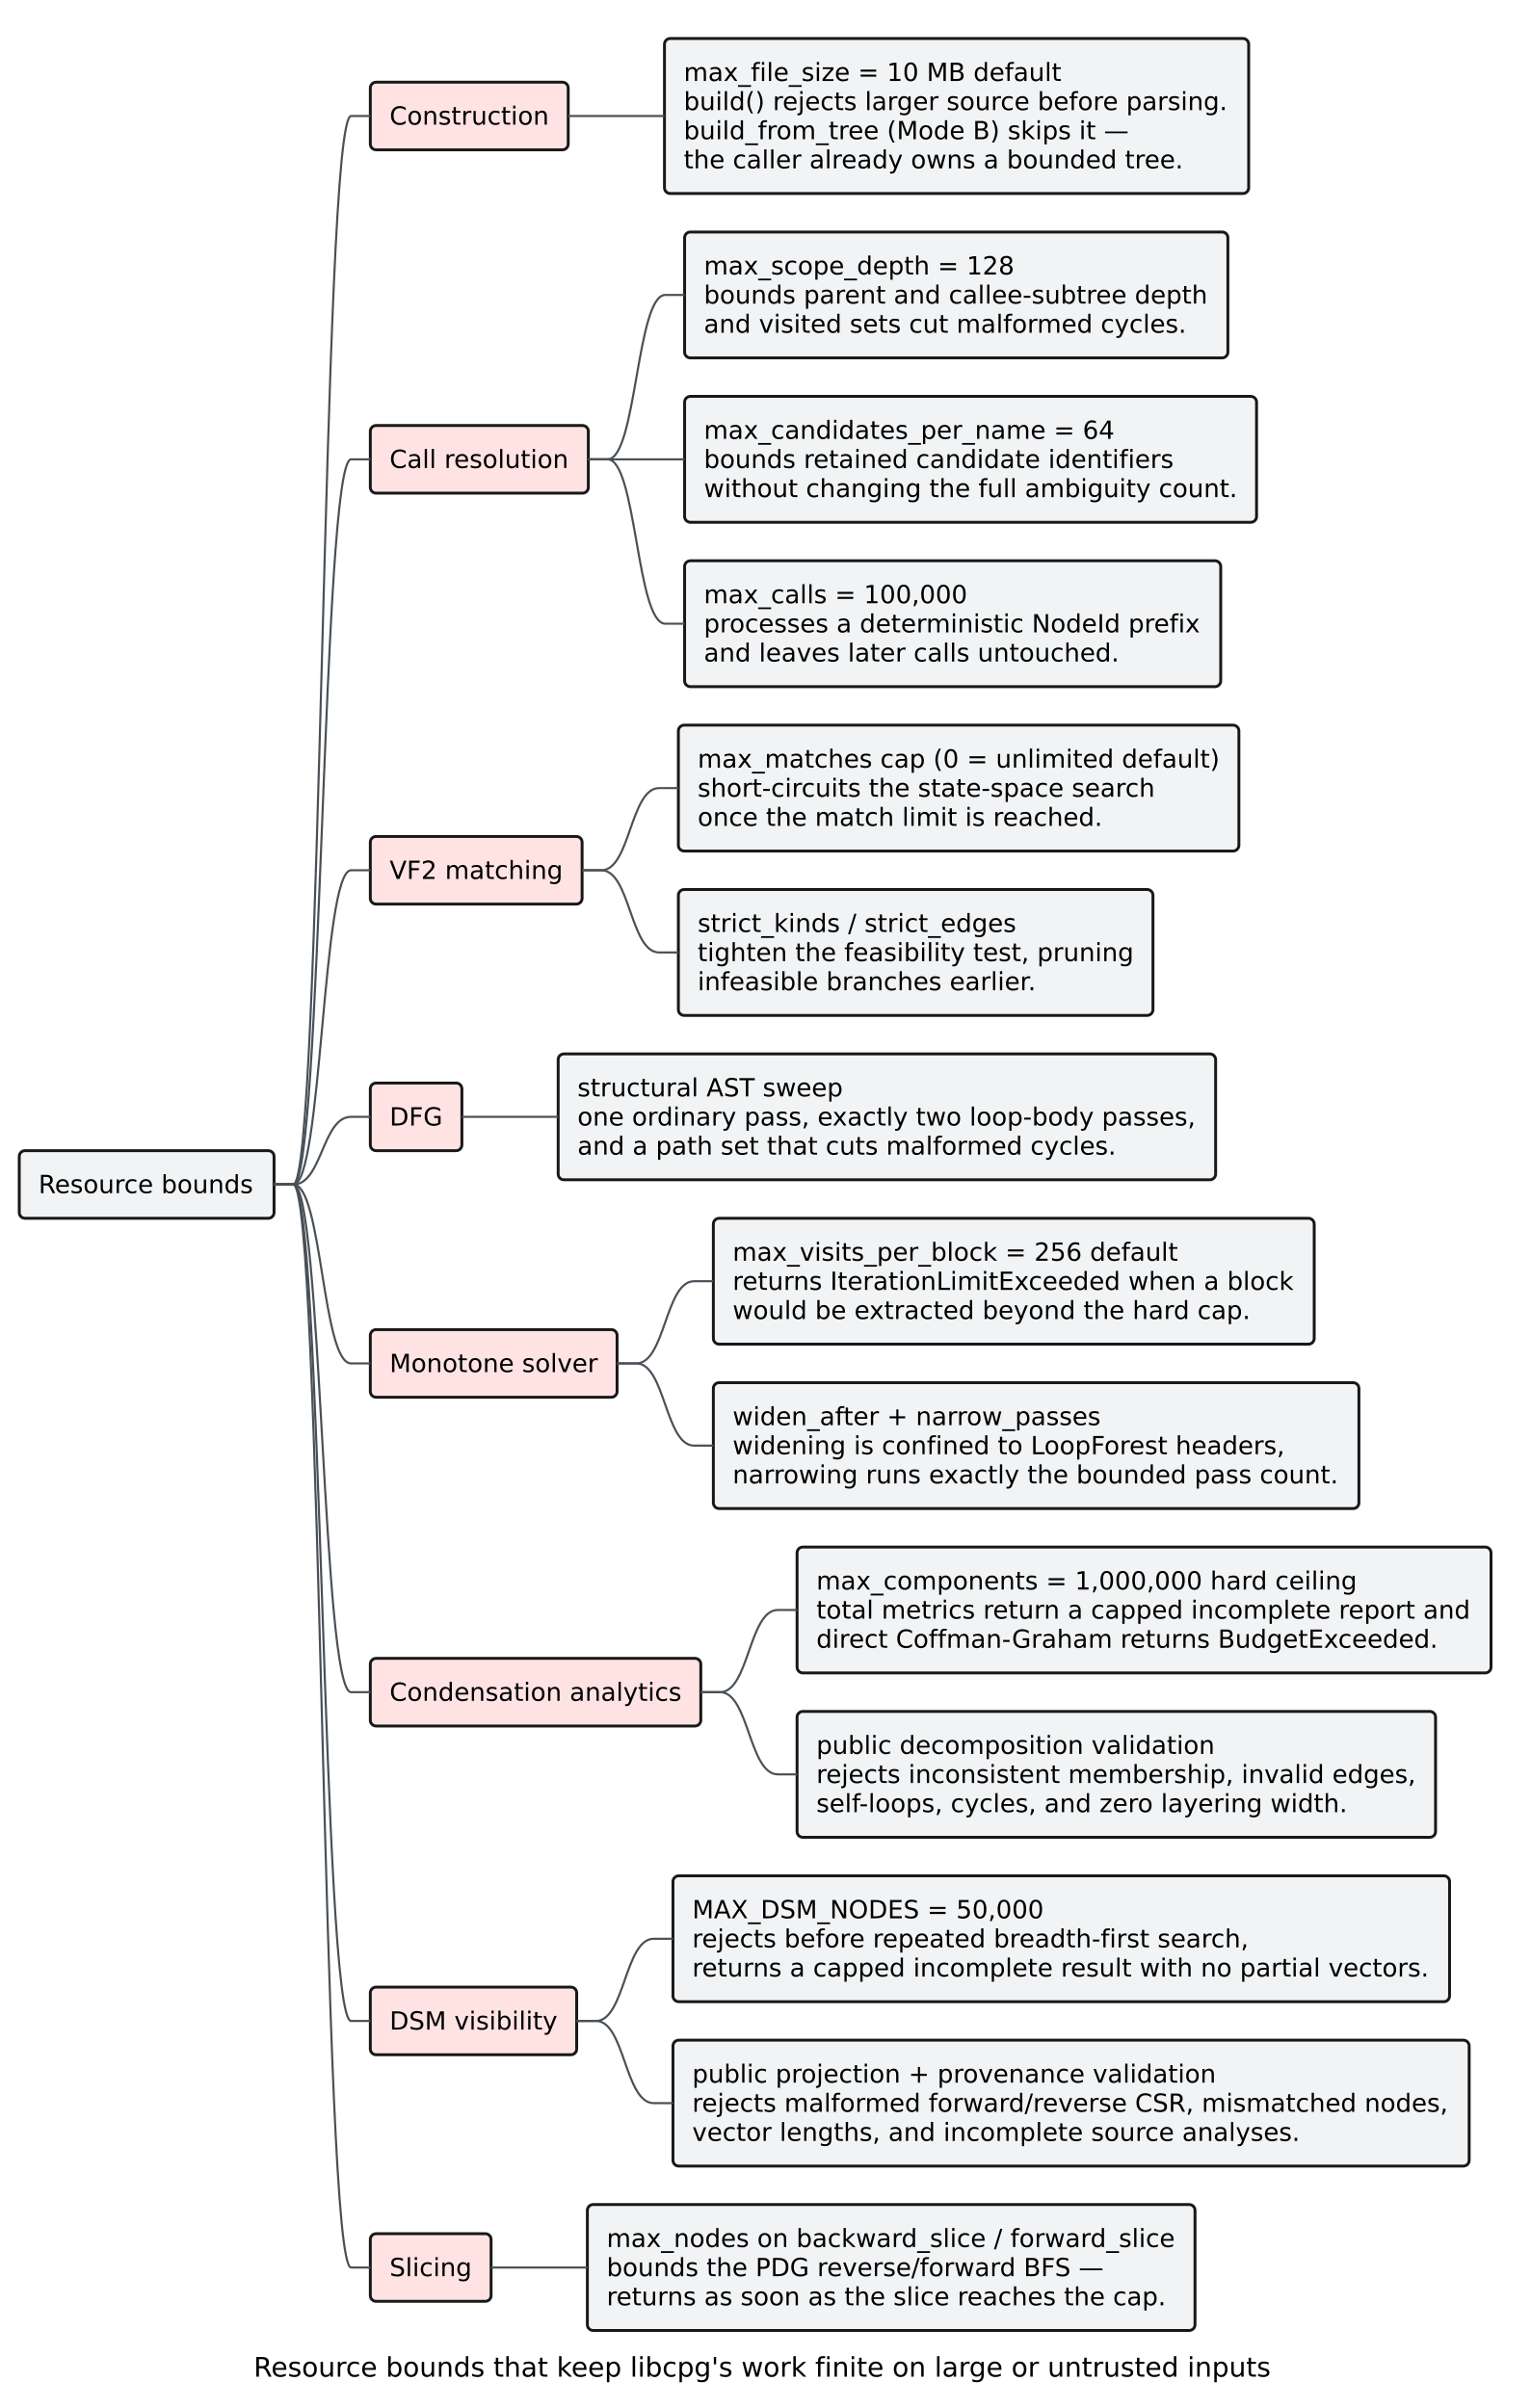
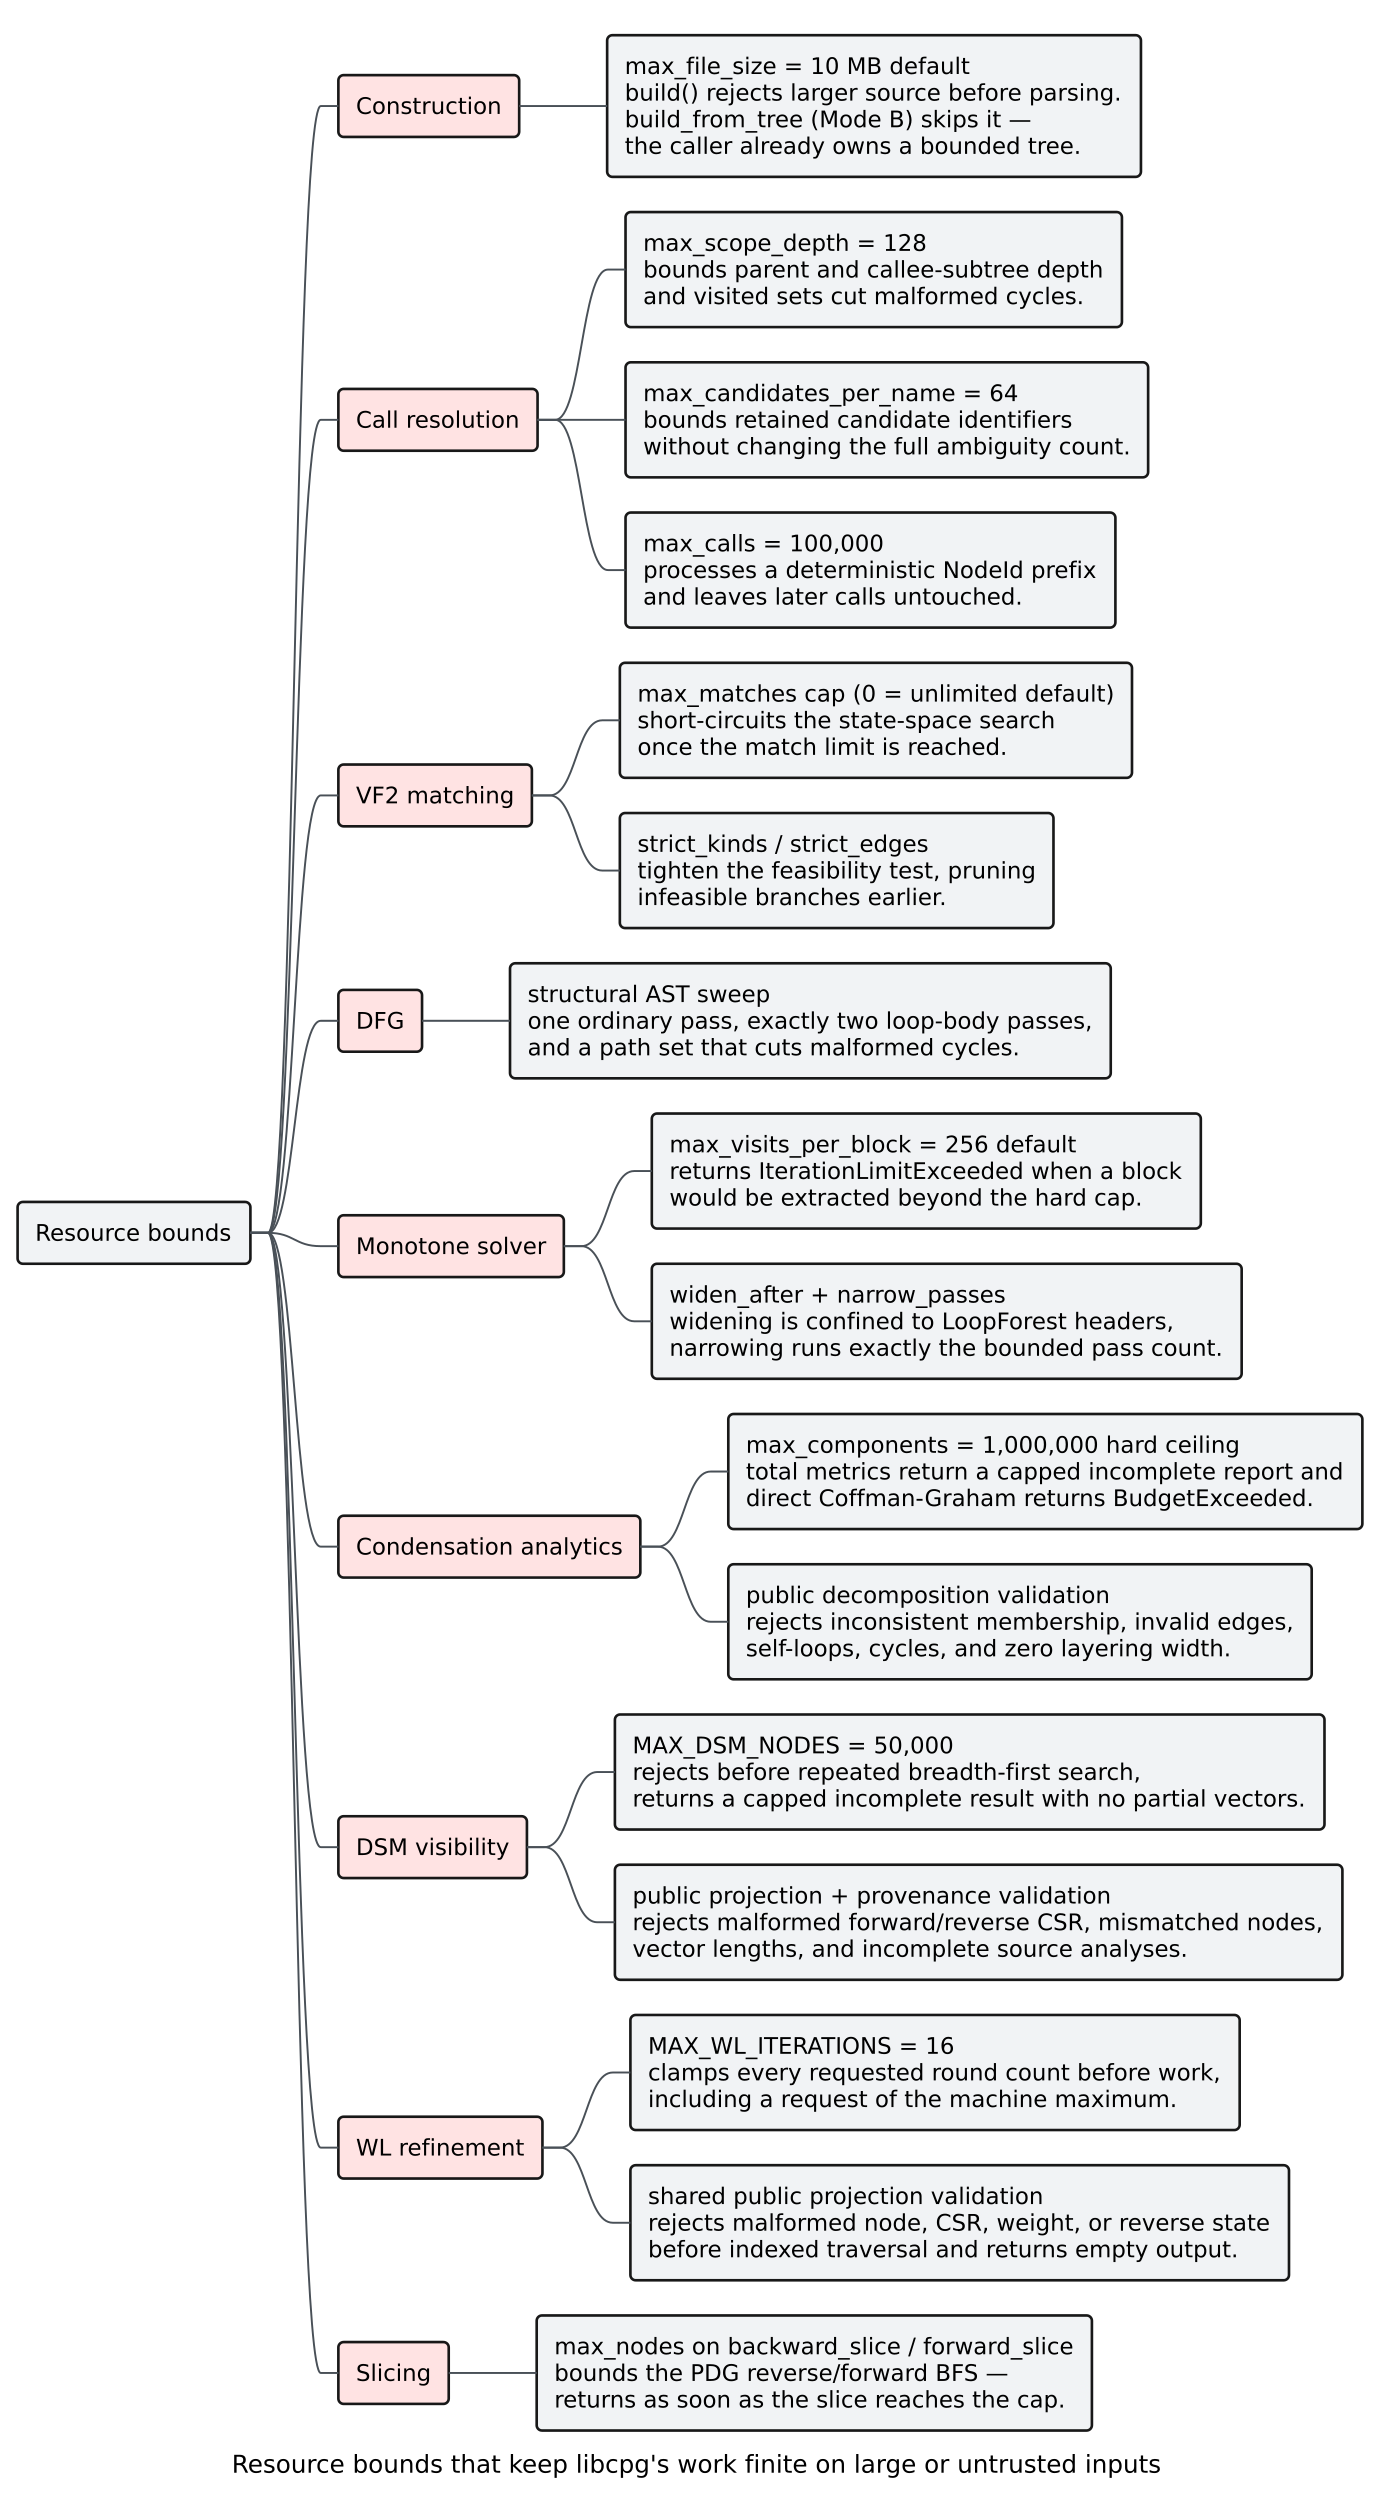
- <svg xmlns="http://www.w3.org/2000/svg" contentStyleType="text/css" data-diagram-type="MINDMAP" height="1251px" preserveAspectRatio="none" style="width:795px;height:1251px;background:#FFFFFF;" version="1.1" viewBox="0 0 795 1251" width="795px" zoomAndPan="magnify">
+ <svg xmlns="http://www.w3.org/2000/svg" contentStyleType="text/css" data-diagram-type="MINDMAP" height="1421px" preserveAspectRatio="none" style="width:795px;height:1421px;background:#FFFFFF;" version="1.1" viewBox="0 0 795 1421" width="795px" zoomAndPan="magnify">
  <defs />
  <g>
-     <rect fill="#F1F3F5" height="35.133" rx="3" ry="3" style="stroke:#181818;stroke-width:1.5;" width="132.328" x="10" y="597.789" />
-     <text fill="#000000" font-family="'DejaVu Sans'" font-size="13" lengthAdjust="spacing" textLength="112.328" x="20" y="619.856">Resource bounds</text>
+     <rect fill="#F1F3F5" height="35.133" rx="3" ry="3" style="stroke:#181818;stroke-width:1.5;" width="132.328" x="10" y="683.188" />
+     <text fill="#000000" font-family="'DejaVu Sans'" font-size="13" lengthAdjust="spacing" textLength="112.328" x="20" y="705.254">Resource bounds</text>
    <rect fill="#FFE3E3" height="35.133" rx="3" ry="3" style="stroke:#181818;stroke-width:1.5;" width="102.773" x="192.328" y="42.699" />
    <text fill="#000000" font-family="'DejaVu Sans'" font-size="13" lengthAdjust="spacing" textLength="82.773" x="202.328" y="64.766">Construction</text>
    <rect fill="#F1F3F5" height="80.531" rx="3" ry="3" style="stroke:#181818;stroke-width:1.5;" width="303.41" x="345.102" y="20" />
    <text fill="#000000" font-family="'DejaVu Sans'" font-size="13" lengthAdjust="spacing" textLength="196.168" x="355.102" y="42.067">max_file_size = 10 MB default</text>
    <text fill="#000000" font-family="'DejaVu Sans'" font-size="13" lengthAdjust="spacing" textLength="283.41" x="355.102" y="57.2">build() rejects larger source before parsing.</text>
    <text fill="#000000" font-family="'DejaVu Sans'" font-size="13" lengthAdjust="spacing" textLength="231.734" x="355.102" y="72.332">build_from_tree (Mode B) skips it —</text>
    <text fill="#000000" font-family="'DejaVu Sans'" font-size="13" lengthAdjust="spacing" textLength="259.962" x="355.102" y="87.465">the caller already owns a bounded tree.</text>
    <path d="M295.102,60.266 L305.102,60.266 C320.102,60.266 320.102,60.266 335.102,60.266 L345.102,60.266" fill="none" style="stroke:#495057;stroke-width:1.1;" />
-     <path d="M142.328,615.356 L152.328,615.356 C167.328,615.356 167.328,60.266 182.328,60.266 L192.328,60.266" fill="none" style="stroke:#495057;stroke-width:1.1;" />
+     <path d="M142.328,700.754 L152.328,700.754 C167.328,700.754 167.328,60.266 182.328,60.266 L192.328,60.266" fill="none" style="stroke:#495057;stroke-width:1.1;" />
    <rect fill="#FFE3E3" height="35.133" rx="3" ry="3" style="stroke:#181818;stroke-width:1.5;" width="113.222" x="192.328" y="221.062" />
    <text fill="#000000" font-family="'DejaVu Sans'" font-size="13" lengthAdjust="spacing" textLength="93.222" x="202.328" y="243.129">Call resolution</text>
    <rect fill="#F1F3F5" height="65.398" rx="3" ry="3" style="stroke:#181818;stroke-width:1.5;" width="282.158" x="355.55" y="120.531" />
    <text fill="#000000" font-family="'DejaVu Sans'" font-size="13" lengthAdjust="spacing" textLength="161.256" x="365.55" y="142.598">max_scope_depth = 128</text>
    <text fill="#000000" font-family="'DejaVu Sans'" font-size="13" lengthAdjust="spacing" textLength="262.158" x="365.55" y="157.731">bounds parent and callee-subtree depth</text>
    <text fill="#000000" font-family="'DejaVu Sans'" font-size="13" lengthAdjust="spacing" textLength="250.815" x="365.55" y="172.864">and visited sets cut malformed cycles.</text>
    <path d="M305.55,238.629 L315.55,238.629 C330.55,238.629 330.55,153.231 345.55,153.231 L355.55,153.231" fill="none" style="stroke:#495057;stroke-width:1.1;" />
    <rect fill="#F1F3F5" height="65.398" rx="3" ry="3" style="stroke:#181818;stroke-width:1.5;" width="297.05" x="355.55" y="205.93" />
    <text fill="#000000" font-family="'DejaVu Sans'" font-size="13" lengthAdjust="spacing" textLength="213.288" x="365.55" y="227.997">max_candidates_per_name = 64</text>
    <text fill="#000000" font-family="'DejaVu Sans'" font-size="13" lengthAdjust="spacing" textLength="244.258" x="365.55" y="243.129">bounds retained candidate identifiers</text>
    <text fill="#000000" font-family="'DejaVu Sans'" font-size="13" lengthAdjust="spacing" textLength="277.05" x="365.55" y="258.262">without changing the full ambiguity count.</text>
    <path d="M305.55,238.629 L315.55,238.629 C330.55,238.629 330.55,238.629 345.55,238.629 L355.55,238.629" fill="none" style="stroke:#495057;stroke-width:1.1;" />
    <rect fill="#F1F3F5" height="65.398" rx="3" ry="3" style="stroke:#181818;stroke-width:1.5;" width="278.445" x="355.55" y="291.328" />
    <text fill="#000000" font-family="'DejaVu Sans'" font-size="13" lengthAdjust="spacing" textLength="136.849" x="365.55" y="313.395">max_calls = 100,000</text>
    <text fill="#000000" font-family="'DejaVu Sans'" font-size="13" lengthAdjust="spacing" textLength="258.445" x="365.55" y="328.528">processes a deterministic NodeId prefix</text>
    <text fill="#000000" font-family="'DejaVu Sans'" font-size="13" lengthAdjust="spacing" textLength="215.693" x="365.55" y="343.661">and leaves later calls untouched.</text>
    <path d="M305.55,238.629 L315.55,238.629 C330.55,238.629 330.55,324.027 345.55,324.027 L355.55,324.027" fill="none" style="stroke:#495057;stroke-width:1.1;" />
-     <path d="M142.328,615.356 L152.328,615.356 C167.328,615.356 167.328,238.629 182.328,238.629 L192.328,238.629" fill="none" style="stroke:#495057;stroke-width:1.1;" />
+     <path d="M142.328,700.754 L152.328,700.754 C167.328,700.754 167.328,238.629 182.328,238.629 L192.328,238.629" fill="none" style="stroke:#495057;stroke-width:1.1;" />
    <rect fill="#FFE3E3" height="35.133" rx="3" ry="3" style="stroke:#181818;stroke-width:1.5;" width="109.991" x="192.328" y="434.559" />
    <text fill="#000000" font-family="'DejaVu Sans'" font-size="13" lengthAdjust="spacing" textLength="89.991" x="202.328" y="456.625">VF2 matching</text>
    <rect fill="#F1F3F5" height="65.398" rx="3" ry="3" style="stroke:#181818;stroke-width:1.5;" width="291.108" x="352.319" y="376.727" />
    <text fill="#000000" font-family="'DejaVu Sans'" font-size="13" lengthAdjust="spacing" textLength="271.108" x="362.319" y="398.793">max_matches cap (0 = unlimited default)</text>
    <text fill="#000000" font-family="'DejaVu Sans'" font-size="13" lengthAdjust="spacing" textLength="238.031" x="362.319" y="413.926">short-circuits the state-space search</text>
    <text fill="#000000" font-family="'DejaVu Sans'" font-size="13" lengthAdjust="spacing" textLength="210.507" x="362.319" y="429.059">once the match limit is reached.</text>
    <path d="M302.319,452.125 L312.319,452.125 C327.319,452.125 327.319,409.426 342.319,409.426 L352.319,409.426" fill="none" style="stroke:#495057;stroke-width:1.1;" />
    <rect fill="#F1F3F5" height="65.398" rx="3" ry="3" style="stroke:#181818;stroke-width:1.5;" width="246.478" x="352.319" y="462.125" />
    <text fill="#000000" font-family="'DejaVu Sans'" font-size="13" lengthAdjust="spacing" textLength="165.464" x="362.319" y="484.192">strict_kinds / strict_edges</text>
    <text fill="#000000" font-family="'DejaVu Sans'" font-size="13" lengthAdjust="spacing" textLength="226.478" x="362.319" y="499.325">tighten the feasibility test, pruning</text>
    <text fill="#000000" font-family="'DejaVu Sans'" font-size="13" lengthAdjust="spacing" textLength="176.871" x="362.319" y="514.457">infeasible branches earlier.</text>
    <path d="M302.319,452.125 L312.319,452.125 C327.319,452.125 327.319,494.824 342.319,494.824 L352.319,494.824" fill="none" style="stroke:#495057;stroke-width:1.1;" />
-     <path d="M142.328,615.356 L152.328,615.356 C167.328,615.356 167.328,452.125 182.328,452.125 L192.328,452.125" fill="none" style="stroke:#495057;stroke-width:1.1;" />
+     <path d="M142.328,700.754 L152.328,700.754 C167.328,700.754 167.328,452.125 182.328,452.125 L192.328,452.125" fill="none" style="stroke:#495057;stroke-width:1.1;" />
    <rect fill="#FFE3E3" height="35.133" rx="3" ry="3" style="stroke:#181818;stroke-width:1.5;" width="47.562" x="192.328" y="562.656" />
    <text fill="#000000" font-family="'DejaVu Sans'" font-size="13" lengthAdjust="spacing" textLength="27.561" x="202.328" y="584.723">DFG</text>
    <rect fill="#F1F3F5" height="65.398" rx="3" ry="3" style="stroke:#181818;stroke-width:1.5;" width="341.458" x="289.89" y="547.523" />
    <text fill="#000000" font-family="'DejaVu Sans'" font-size="13" lengthAdjust="spacing" textLength="137.865" x="299.89" y="569.59">structural AST sweep</text>
    <text fill="#000000" font-family="'DejaVu Sans'" font-size="13" lengthAdjust="spacing" textLength="321.458" x="299.89" y="584.723">one ordinary pass, exactly two loop-body passes,</text>
    <text fill="#000000" font-family="'DejaVu Sans'" font-size="13" lengthAdjust="spacing" textLength="279.963" x="299.89" y="599.856">and a path set that cuts malformed cycles.</text>
    <path d="M239.89,580.223 L249.89,580.223 C264.89,580.223 264.89,580.223 279.89,580.223 L289.89,580.223" fill="none" style="stroke:#495057;stroke-width:1.1;" />
-     <path d="M142.328,615.356 L152.328,615.356 C167.328,615.356 167.328,580.223 182.328,580.223 L192.328,580.223" fill="none" style="stroke:#495057;stroke-width:1.1;" />
+     <path d="M142.328,700.754 L152.328,700.754 C167.328,700.754 167.328,580.223 182.328,580.223 L192.328,580.223" fill="none" style="stroke:#495057;stroke-width:1.1;" />
    <rect fill="#FFE3E3" height="35.133" rx="3" ry="3" style="stroke:#181818;stroke-width:1.5;" width="128.158" x="192.328" y="690.754" />
    <text fill="#000000" font-family="'DejaVu Sans'" font-size="13" lengthAdjust="spacing" textLength="108.158" x="202.328" y="712.821">Monotone solver</text>
    <rect fill="#F1F3F5" height="65.398" rx="3" ry="3" style="stroke:#181818;stroke-width:1.5;" width="312.056" x="370.486" y="632.922" />
    <text fill="#000000" font-family="'DejaVu Sans'" font-size="13" lengthAdjust="spacing" textLength="231.315" x="380.486" y="654.989">max_visits_per_block = 256 default</text>
    <text fill="#000000" font-family="'DejaVu Sans'" font-size="13" lengthAdjust="spacing" textLength="292.056" x="380.486" y="670.122">returns IterationLimitExceeded when a block</text>
    <text fill="#000000" font-family="'DejaVu Sans'" font-size="13" lengthAdjust="spacing" textLength="269.35" x="380.486" y="685.254">would be extracted beyond the hard cap.</text>
    <path d="M320.486,708.32 L330.486,708.32 C345.486,708.32 345.486,665.621 360.486,665.621 L370.486,665.621" fill="none" style="stroke:#495057;stroke-width:1.1;" />
    <rect fill="#F1F3F5" height="65.398" rx="3" ry="3" style="stroke:#181818;stroke-width:1.5;" width="335.275" x="370.486" y="718.32" />
    <text fill="#000000" font-family="'DejaVu Sans'" font-size="13" lengthAdjust="spacing" textLength="191.89" x="380.486" y="740.387">widen_after + narrow_passes</text>
    <text fill="#000000" font-family="'DejaVu Sans'" font-size="13" lengthAdjust="spacing" textLength="287.701" x="380.486" y="755.52">widening is confined to LoopForest headers,</text>
    <text fill="#000000" font-family="'DejaVu Sans'" font-size="13" lengthAdjust="spacing" textLength="315.275" x="380.486" y="770.653">narrowing runs exactly the bounded pass count.</text>
    <path d="M320.486,708.32 L330.486,708.32 C345.486,708.32 345.486,751.019 360.486,751.019 L370.486,751.019" fill="none" style="stroke:#495057;stroke-width:1.1;" />
-     <path d="M142.328,615.356 L152.328,615.356 C167.328,615.356 167.328,708.32 182.328,708.32 L192.328,708.32" fill="none" style="stroke:#495057;stroke-width:1.1;" />
+     <path d="M142.328,700.754 L152.328,700.754 C167.328,700.754 167.328,708.32 182.328,708.32 L192.328,708.32" fill="none" style="stroke:#495057;stroke-width:1.1;" />
    <rect fill="#FFE3E3" height="35.133" rx="3" ry="3" style="stroke:#181818;stroke-width:1.5;" width="171.639" x="192.328" y="861.551" />
    <text fill="#000000" font-family="'DejaVu Sans'" font-size="13" lengthAdjust="spacing" textLength="151.639" x="202.328" y="883.618">Condensation analytics</text>
    <rect fill="#F1F3F5" height="65.398" rx="3" ry="3" style="stroke:#181818;stroke-width:1.5;" width="360.406" x="413.967" y="803.719" />
    <text fill="#000000" font-family="'DejaVu Sans'" font-size="13" lengthAdjust="spacing" textLength="280.998" x="423.967" y="825.786">max_components = 1,000,000 hard ceiling</text>
    <text fill="#000000" font-family="'DejaVu Sans'" font-size="13" lengthAdjust="spacing" textLength="340.406" x="423.967" y="840.918">total metrics return a capped incomplete report and</text>
    <text fill="#000000" font-family="'DejaVu Sans'" font-size="13" lengthAdjust="spacing" textLength="323.324" x="423.967" y="856.051">direct Coffman-Graham returns BudgetExceeded.</text>
    <path d="M363.967,879.117 L373.967,879.117 C388.967,879.117 388.967,836.418 403.967,836.418 L413.967,836.418" fill="none" style="stroke:#495057;stroke-width:1.1;" />
    <rect fill="#F1F3F5" height="65.398" rx="3" ry="3" style="stroke:#181818;stroke-width:1.5;" width="331.6" x="413.967" y="889.117" />
    <text fill="#000000" font-family="'DejaVu Sans'" font-size="13" lengthAdjust="spacing" textLength="206.889" x="423.967" y="911.184">public decomposition validation</text>
    <text fill="#000000" font-family="'DejaVu Sans'" font-size="13" lengthAdjust="spacing" textLength="311.6" x="423.967" y="926.317">rejects inconsistent membership, invalid edges,</text>
    <text fill="#000000" font-family="'DejaVu Sans'" font-size="13" lengthAdjust="spacing" textLength="276.752" x="423.967" y="941.45">self-loops, cycles, and zero layering width.</text>
    <path d="M363.967,879.117 L373.967,879.117 C388.967,879.117 388.967,921.816 403.967,921.816 L413.967,921.816" fill="none" style="stroke:#495057;stroke-width:1.1;" />
-     <path d="M142.328,615.356 L152.328,615.356 C167.328,615.356 167.328,879.117 182.328,879.117 L192.328,879.117" fill="none" style="stroke:#495057;stroke-width:1.1;" />
+     <path d="M142.328,700.754 L152.328,700.754 C167.328,700.754 167.328,879.117 182.328,879.117 L192.328,879.117" fill="none" style="stroke:#495057;stroke-width:1.1;" />
    <rect fill="#FFE3E3" height="35.133" rx="3" ry="3" style="stroke:#181818;stroke-width:1.5;" width="107.179" x="192.328" y="1032.348" />
    <text fill="#000000" font-family="'DejaVu Sans'" font-size="13" lengthAdjust="spacing" textLength="87.179" x="202.328" y="1054.415">DSM visibility</text>
    <rect fill="#F1F3F5" height="65.398" rx="3" ry="3" style="stroke:#181818;stroke-width:1.5;" width="403.329" x="349.507" y="974.516" />
    <text fill="#000000" font-family="'DejaVu Sans'" font-size="13" lengthAdjust="spacing" textLength="182.571" x="359.507" y="996.582">MAX_DSM_NODES = 50,000</text>
    <text fill="#000000" font-family="'DejaVu Sans'" font-size="13" lengthAdjust="spacing" textLength="290.373" x="359.507" y="1011.715">rejects before repeated breadth-first search,</text>
    <text fill="#000000" font-family="'DejaVu Sans'" font-size="13" lengthAdjust="spacing" textLength="383.329" x="359.507" y="1026.848">returns a capped incomplete result with no partial vectors.</text>
    <path d="M299.507,1049.914 L309.507,1049.914 C324.507,1049.914 324.507,1007.215 339.507,1007.215 L349.507,1007.215" fill="none" style="stroke:#495057;stroke-width:1.1;" />
    <rect fill="#F1F3F5" height="65.398" rx="3" ry="3" style="stroke:#181818;stroke-width:1.5;" width="413.517" x="349.507" y="1059.914" />
    <text fill="#000000" font-family="'DejaVu Sans'" font-size="13" lengthAdjust="spacing" textLength="272.581" x="359.507" y="1081.981">public projection + provenance validation</text>
    <text fill="#000000" font-family="'DejaVu Sans'" font-size="13" lengthAdjust="spacing" textLength="393.517" x="359.507" y="1097.114">rejects malformed forward/reverse CSR, mismatched nodes,</text>
    <text fill="#000000" font-family="'DejaVu Sans'" font-size="13" lengthAdjust="spacing" textLength="315.878" x="359.507" y="1112.247">vector lengths, and incomplete source analyses.</text>
    <path d="M299.507,1049.914 L309.507,1049.914 C324.507,1049.914 324.507,1092.613 339.507,1092.613 L349.507,1092.613" fill="none" style="stroke:#495057;stroke-width:1.1;" />
-     <path d="M142.328,615.356 L152.328,615.356 C167.328,615.356 167.328,1049.914 182.328,1049.914 L192.328,1049.914" fill="none" style="stroke:#495057;stroke-width:1.1;" />
-     <rect fill="#FFE3E3" height="35.133" rx="3" ry="3" style="stroke:#181818;stroke-width:1.5;" width="62.726" x="192.328" y="1160.445" />
-     <text fill="#000000" font-family="'DejaVu Sans'" font-size="13" lengthAdjust="spacing" textLength="42.726" x="202.328" y="1182.512">Slicing</text>
-     <rect fill="#F1F3F5" height="65.398" rx="3" ry="3" style="stroke:#181818;stroke-width:1.5;" width="315.585" x="305.054" y="1145.312" />
-     <text fill="#000000" font-family="'DejaVu Sans'" font-size="13" lengthAdjust="spacing" textLength="295.585" x="315.054" y="1167.379">max_nodes on backward_slice / forward_slice</text>
-     <text fill="#000000" font-family="'DejaVu Sans'" font-size="13" lengthAdjust="spacing" textLength="258.877" x="315.054" y="1182.512">bounds the PDG reverse/forward BFS —</text>
-     <text fill="#000000" font-family="'DejaVu Sans'" font-size="13" lengthAdjust="spacing" textLength="291.269" x="315.054" y="1197.645">returns as soon as the slice reaches the cap.</text>
-     <path d="M255.054,1178.012 L265.054,1178.012 C280.054,1178.012 280.054,1178.012 295.054,1178.012 L305.054,1178.012" fill="none" style="stroke:#495057;stroke-width:1.1;" />
-     <path d="M142.328,615.356 L152.328,615.356 C167.328,615.356 167.328,1178.012 182.328,1178.012 L192.328,1178.012" fill="none" style="stroke:#495057;stroke-width:1.1;" />
+     <path d="M142.328,700.754 L152.328,700.754 C167.328,700.754 167.328,1049.914 182.328,1049.914 L192.328,1049.914" fill="none" style="stroke:#495057;stroke-width:1.1;" />
+     <rect fill="#FFE3E3" height="35.133" rx="3" ry="3" style="stroke:#181818;stroke-width:1.5;" width="115.996" x="192.328" y="1203.145" />
+     <text fill="#000000" font-family="'DejaVu Sans'" font-size="13" lengthAdjust="spacing" textLength="95.996" x="202.328" y="1225.211">WL refinement</text>
+     <rect fill="#F1F3F5" height="65.398" rx="3" ry="3" style="stroke:#181818;stroke-width:1.5;" width="346.308" x="358.324" y="1145.312" />
+     <text fill="#000000" font-family="'DejaVu Sans'" font-size="13" lengthAdjust="spacing" textLength="175.709" x="368.324" y="1167.379">MAX_WL_ITERATIONS = 16</text>
+     <text fill="#000000" font-family="'DejaVu Sans'" font-size="13" lengthAdjust="spacing" textLength="326.308" x="368.324" y="1182.512">clamps every requested round count before work,</text>
+     <text fill="#000000" font-family="'DejaVu Sans'" font-size="13" lengthAdjust="spacing" textLength="301.031" x="368.324" y="1197.645">including a request of the machine maximum.</text>
+     <path d="M308.324,1220.711 L318.324,1220.711 C333.324,1220.711 333.324,1178.012 348.324,1178.012 L358.324,1178.012" fill="none" style="stroke:#495057;stroke-width:1.1;" />
+     <rect fill="#F1F3F5" height="65.398" rx="3" ry="3" style="stroke:#181818;stroke-width:1.5;" width="374.339" x="358.324" y="1230.711" />
+     <text fill="#000000" font-family="'DejaVu Sans'" font-size="13" lengthAdjust="spacing" textLength="225.297" x="368.324" y="1252.778">shared public projection validation</text>
+     <text fill="#000000" font-family="'DejaVu Sans'" font-size="13" lengthAdjust="spacing" textLength="354.339" x="368.324" y="1267.911">rejects malformed node, CSR, weight, or reverse state</text>
+     <text fill="#000000" font-family="'DejaVu Sans'" font-size="13" lengthAdjust="spacing" textLength="336.965" x="368.324" y="1283.043">before indexed traversal and returns empty output.</text>
+     <path d="M308.324,1220.711 L318.324,1220.711 C333.324,1220.711 333.324,1263.41 348.324,1263.41 L358.324,1263.41" fill="none" style="stroke:#495057;stroke-width:1.1;" />
+     <path d="M142.328,700.754 L152.328,700.754 C167.328,700.754 167.328,1220.711 182.328,1220.711 L192.328,1220.711" fill="none" style="stroke:#495057;stroke-width:1.1;" />
+     <rect fill="#FFE3E3" height="35.133" rx="3" ry="3" style="stroke:#181818;stroke-width:1.5;" width="62.726" x="192.328" y="1331.242" />
+     <text fill="#000000" font-family="'DejaVu Sans'" font-size="13" lengthAdjust="spacing" textLength="42.726" x="202.328" y="1353.309">Slicing</text>
+     <rect fill="#F1F3F5" height="65.398" rx="3" ry="3" style="stroke:#181818;stroke-width:1.5;" width="315.585" x="305.054" y="1316.109" />
+     <text fill="#000000" font-family="'DejaVu Sans'" font-size="13" lengthAdjust="spacing" textLength="295.585" x="315.054" y="1338.176">max_nodes on backward_slice / forward_slice</text>
+     <text fill="#000000" font-family="'DejaVu Sans'" font-size="13" lengthAdjust="spacing" textLength="258.877" x="315.054" y="1353.309">bounds the PDG reverse/forward BFS —</text>
+     <text fill="#000000" font-family="'DejaVu Sans'" font-size="13" lengthAdjust="spacing" textLength="291.269" x="315.054" y="1368.442">returns as soon as the slice reaches the cap.</text>
+     <path d="M255.054,1348.809 L265.054,1348.809 C280.054,1348.809 280.054,1348.809 295.054,1348.809 L305.054,1348.809" fill="none" style="stroke:#495057;stroke-width:1.1;" />
+     <path d="M142.328,700.754 L152.328,700.754 C167.328,700.754 167.328,1348.809 182.328,1348.809 L192.328,1348.809" fill="none" style="stroke:#495057;stroke-width:1.1;" />
    <g class="caption" data-source-line="2">
-       <text fill="#000000" font-family="'DejaVu Sans'" font-size="14" lengthAdjust="spacing" textLength="529.901" x="131.736" y="1234.706">Resource bounds that keep libcpg's work finite on large or untrusted inputs</text>
+       <text fill="#000000" font-family="'DejaVu Sans'" font-size="14" lengthAdjust="spacing" textLength="529.901" x="131.736" y="1405.503">Resource bounds that keep libcpg's work finite on large or untrusted inputs</text>
    </g>
  </g>
</svg>
